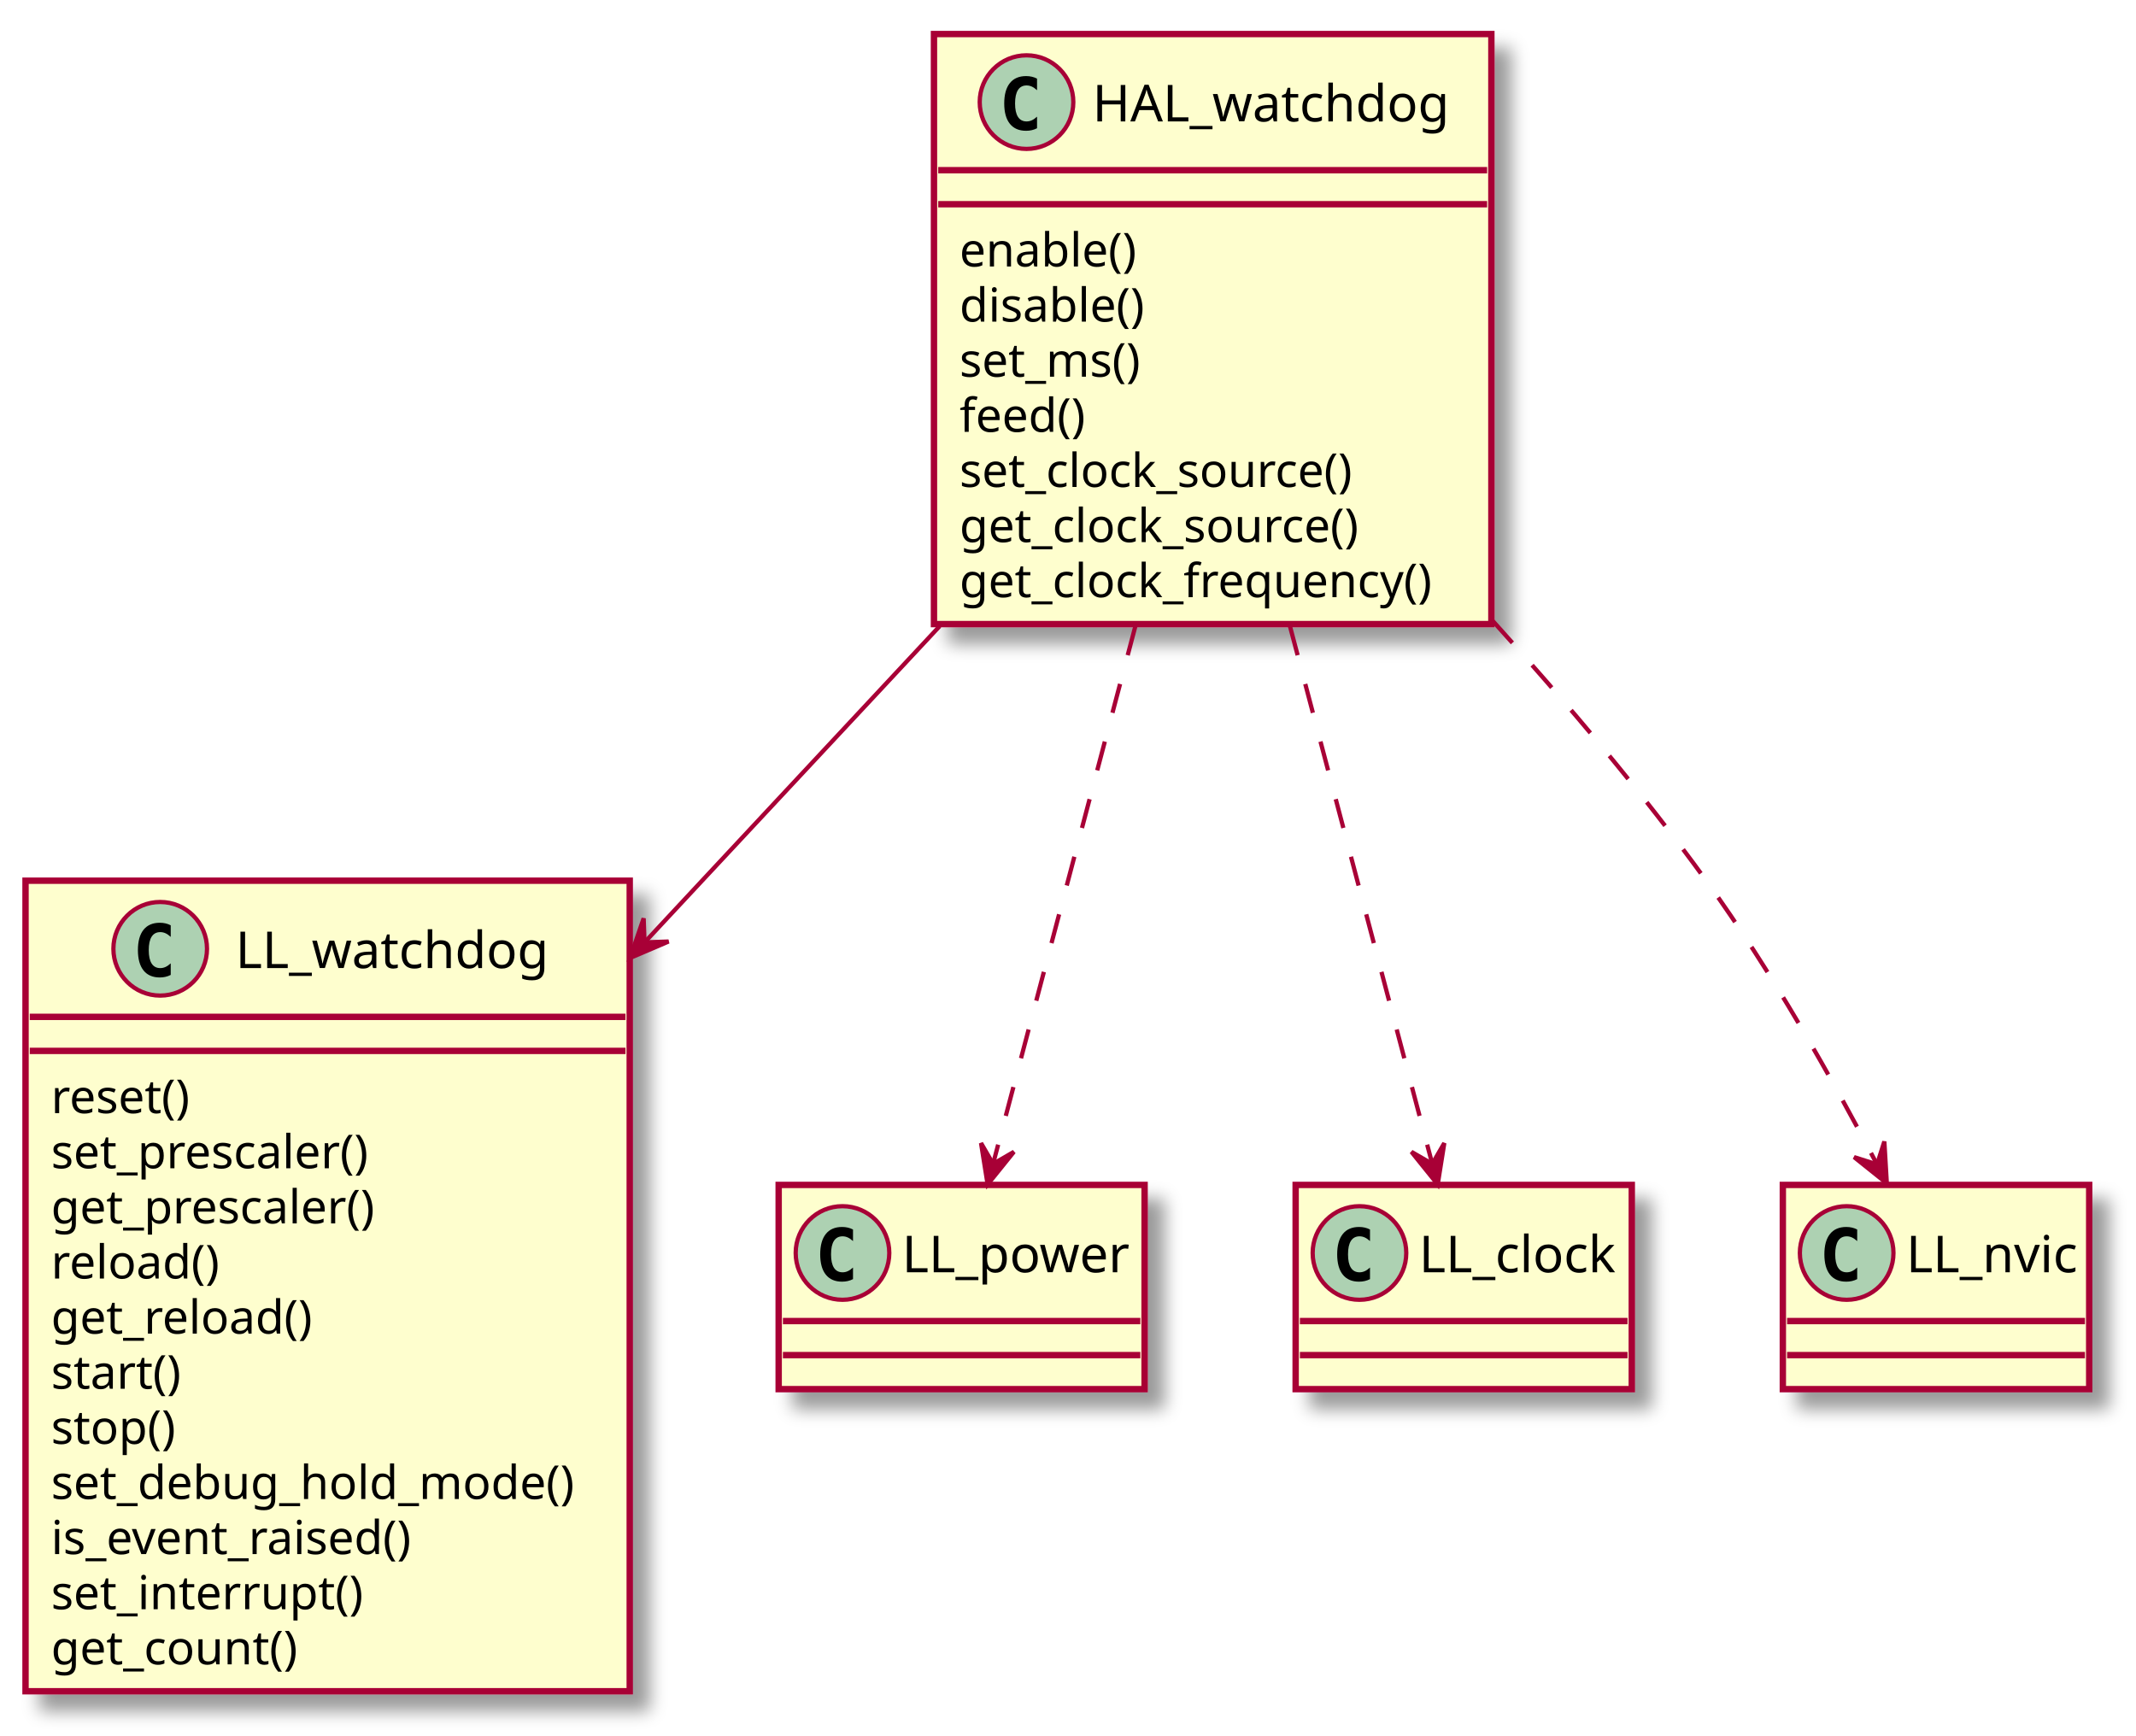
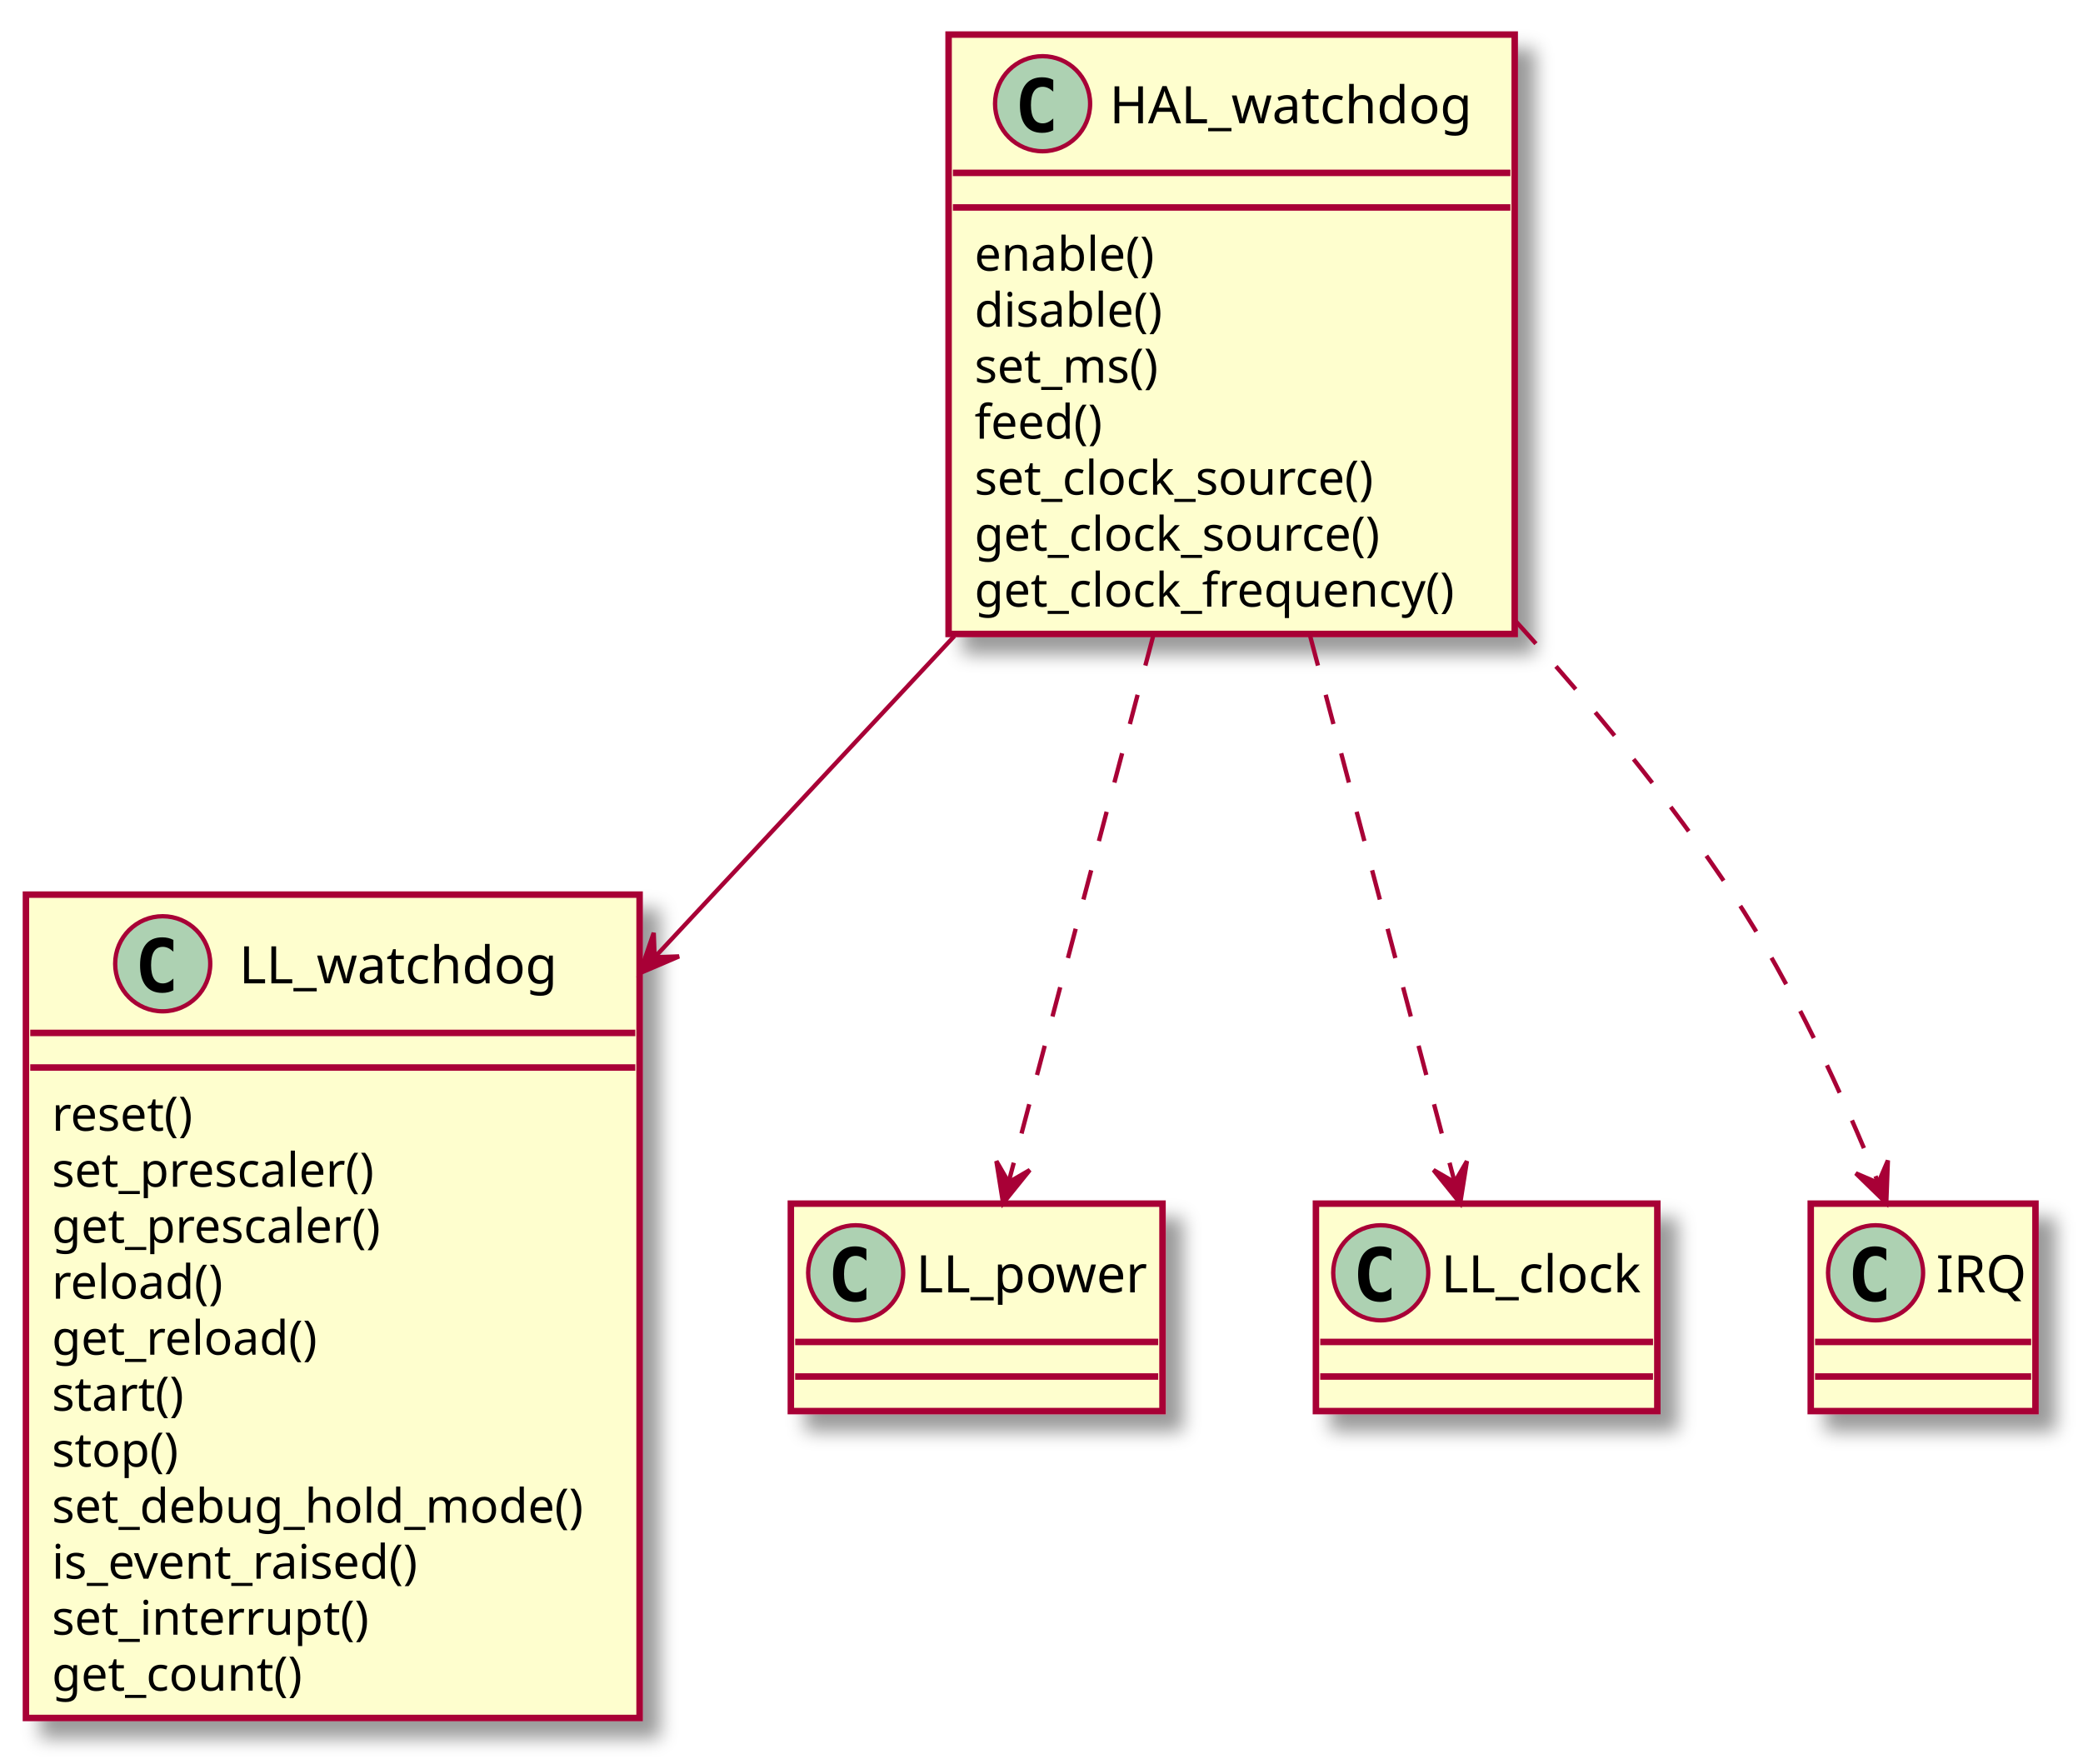
- <svg xmlns="http://www.w3.org/2000/svg" contentScriptType="application/ecmascript" contentStyleType="text/css" height="408px" preserveAspectRatio="none" style="width:502px;height:408px;" version="1.1" viewBox="0 0 502 408" width="502px" zoomAndPan="magnify">
+ <svg xmlns="http://www.w3.org/2000/svg" contentScriptType="application/ecmascript" contentStyleType="text/css" height="408px" preserveAspectRatio="none" style="width:482px;height:408px;" version="1.1" viewBox="0 0 482 408" width="482px" zoomAndPan="magnify">
  <defs>
-     <filter height="300%" id="f2mzflxbfgrvz" width="300%" x="-1" y="-1">
+     <filter height="300%" id="ffo5wpod0kra" width="300%" x="-1" y="-1">
      <feGaussianBlur result="blurOut" stdDeviation="2.0" />
      <feColorMatrix in="blurOut" result="blurOut2" type="matrix" values="0 0 0 0 0 0 0 0 0 0 0 0 0 0 0 0 0 0 .4 0" />
      <feOffset dx="4.0" dy="4.0" in="blurOut2" result="blurOut3" />
      <feBlend in="SourceGraphic" in2="blurOut3" mode="normal" />
    </filter>
  </defs>
  <g>
-     <rect fill="#FEFECE" filter="url(#f2mzflxbfgrvz)" height="138.685" id="HAL_watchdog" style="stroke: #A80036; stroke-width: 1.5;" width="131" x="219.5" y="8" />
+     <rect fill="#FEFECE" filter="url(#ffo5wpod0kra)" height="138.685" id="HAL_watchdog" style="stroke: #A80036; stroke-width: 1.5;" width="131" x="219.5" y="8" />
    <ellipse cx="241.25" cy="24" fill="#ADD1B2" rx="11" ry="11" style="stroke: #A80036; stroke-width: 1.0;" />
    <path d="M243.723,30.143 Q243.142,30.442 242.503,30.591 Q241.864,30.741 241.158,30.741 Q238.651,30.741 237.332,29.089 Q236.012,27.437 236.012,24.316 Q236.012,21.186 237.332,19.535 Q238.651,17.883 241.158,17.883 Q241.864,17.883 242.511,18.032 Q243.159,18.182 243.723,18.48 L243.723,21.203 Q243.092,20.622 242.499,20.352 Q241.905,20.082 241.274,20.082 Q239.93,20.082 239.245,21.149 Q238.56,22.216 238.56,24.316 Q238.56,26.408 239.245,27.474 Q239.93,28.541 241.274,28.541 Q241.905,28.541 242.499,28.271 Q243.092,28.002 243.723,27.42 Z " />
    <text fill="#000000" font-family="sans-serif" font-size="12" lengthAdjust="spacingAndGlyphs" textLength="84" x="256.75" y="28.535">HAL_watchdog</text>
    <line style="stroke: #A80036; stroke-width: 1.5;" x1="220.5" x2="349.5" y1="40" y2="40" />
    <line style="stroke: #A80036; stroke-width: 1.5;" x1="220.5" x2="349.5" y1="48" y2="48" />
    <text fill="#000000" font-family="sans-serif" font-size="11" lengthAdjust="spacingAndGlyphs" textLength="43" x="225.5" y="62.635">enable()</text>
    <text fill="#000000" font-family="sans-serif" font-size="11" lengthAdjust="spacingAndGlyphs" textLength="46" x="225.5" y="75.59">disable()</text>
    <text fill="#000000" font-family="sans-serif" font-size="11" lengthAdjust="spacingAndGlyphs" textLength="46" x="225.5" y="88.545">set_ms()</text>
    <text fill="#000000" font-family="sans-serif" font-size="11" lengthAdjust="spacingAndGlyphs" textLength="31" x="225.5" y="101.5">feed()</text>
    <text fill="#000000" font-family="sans-serif" font-size="11" lengthAdjust="spacingAndGlyphs" textLength="101" x="225.5" y="114.455">set_clock_source()</text>
    <text fill="#000000" font-family="sans-serif" font-size="11" lengthAdjust="spacingAndGlyphs" textLength="102" x="225.5" y="127.41">get_clock_source()</text>
    <text fill="#000000" font-family="sans-serif" font-size="11" lengthAdjust="spacingAndGlyphs" textLength="119" x="225.5" y="140.365">get_clock_frequency()</text>
-     <rect fill="#FEFECE" filter="url(#f2mzflxbfgrvz)" height="190.506" id="LL_watchdog" style="stroke: #A80036; stroke-width: 1.5;" width="142" x="6" y="207" />
+     <rect fill="#FEFECE" filter="url(#ffo5wpod0kra)" height="190.506" id="LL_watchdog" style="stroke: #A80036; stroke-width: 1.5;" width="142" x="6" y="207" />
    <ellipse cx="37.65" cy="223" fill="#ADD1B2" rx="11" ry="11" style="stroke: #A80036; stroke-width: 1.0;" />
    <path d="M40.123,229.143 Q39.542,229.442 38.903,229.591 Q38.264,229.741 37.558,229.741 Q35.051,229.741 33.731,228.089 Q32.412,226.437 32.412,223.316 Q32.412,220.186 33.731,218.535 Q35.051,216.883 37.558,216.883 Q38.264,216.883 38.911,217.032 Q39.559,217.182 40.123,217.481 L40.123,220.203 Q39.492,219.622 38.899,219.352 Q38.305,219.083 37.674,219.083 Q36.33,219.083 35.645,220.149 Q34.96,221.216 34.96,223.316 Q34.96,225.408 35.645,226.474 Q36.33,227.541 37.674,227.541 Q38.305,227.541 38.899,227.271 Q39.492,227.001 40.123,226.42 Z " />
    <text fill="#000000" font-family="sans-serif" font-size="12" lengthAdjust="spacingAndGlyphs" textLength="73" x="55.35" y="227.535">LL_watchdog</text>
    <line style="stroke: #A80036; stroke-width: 1.5;" x1="7" x2="147" y1="239" y2="239" />
    <line style="stroke: #A80036; stroke-width: 1.5;" x1="7" x2="147" y1="247" y2="247" />
    <text fill="#000000" font-family="sans-serif" font-size="11" lengthAdjust="spacingAndGlyphs" textLength="35" x="12" y="261.635">reset()</text>
    <text fill="#000000" font-family="sans-serif" font-size="11" lengthAdjust="spacingAndGlyphs" textLength="80" x="12" y="274.59">set_prescaler()</text>
    <text fill="#000000" font-family="sans-serif" font-size="11" lengthAdjust="spacingAndGlyphs" textLength="81" x="12" y="287.545">get_prescaler()</text>
    <text fill="#000000" font-family="sans-serif" font-size="11" lengthAdjust="spacingAndGlyphs" textLength="42" x="12" y="300.5">reload()</text>
    <text fill="#000000" font-family="sans-serif" font-size="11" lengthAdjust="spacingAndGlyphs" textLength="65" x="12" y="313.455">get_reload()</text>
    <text fill="#000000" font-family="sans-serif" font-size="11" lengthAdjust="spacingAndGlyphs" textLength="33" x="12" y="326.41">start()</text>
    <text fill="#000000" font-family="sans-serif" font-size="11" lengthAdjust="spacingAndGlyphs" textLength="32" x="12" y="339.365">stop()</text>
    <text fill="#000000" font-family="sans-serif" font-size="11" lengthAdjust="spacingAndGlyphs" textLength="130" x="12" y="352.32">set_debug_hold_mode()</text>
    <text fill="#000000" font-family="sans-serif" font-size="11" lengthAdjust="spacingAndGlyphs" textLength="91" x="12" y="365.275">is_event_raised()</text>
    <text fill="#000000" font-family="sans-serif" font-size="11" lengthAdjust="spacingAndGlyphs" textLength="78" x="12" y="378.231">set_interrupt()</text>
    <text fill="#000000" font-family="sans-serif" font-size="11" lengthAdjust="spacingAndGlyphs" textLength="62" x="12" y="391.185">get_count()</text>
-     <rect fill="#FEFECE" filter="url(#f2mzflxbfgrvz)" height="48" id="LL_power" style="stroke: #A80036; stroke-width: 1.5;" width="86" x="183" y="278.5" />
+     <rect fill="#FEFECE" filter="url(#ffo5wpod0kra)" height="48" id="LL_power" style="stroke: #A80036; stroke-width: 1.5;" width="86" x="183" y="278.5" />
    <ellipse cx="198" cy="294.5" fill="#ADD1B2" rx="11" ry="11" style="stroke: #A80036; stroke-width: 1.0;" />
    <path d="M200.473,300.643 Q199.892,300.942 199.253,301.091 Q198.614,301.241 197.908,301.241 Q195.401,301.241 194.082,299.589 Q192.762,297.937 192.762,294.816 Q192.762,291.687 194.082,290.035 Q195.401,288.383 197.908,288.383 Q198.614,288.383 199.261,288.532 Q199.909,288.682 200.473,288.981 L200.473,291.703 Q199.842,291.122 199.249,290.852 Q198.655,290.582 198.024,290.582 Q196.68,290.582 195.995,291.649 Q195.31,292.716 195.31,294.816 Q195.31,296.908 195.995,297.974 Q196.68,299.041 198.024,299.041 Q198.655,299.041 199.249,298.771 Q199.842,298.502 200.473,297.92 Z " />
    <text fill="#000000" font-family="sans-serif" font-size="12" lengthAdjust="spacingAndGlyphs" textLength="54" x="212" y="299.035">LL_power</text>
    <line style="stroke: #A80036; stroke-width: 1.5;" x1="184" x2="268" y1="310.5" y2="310.5" />
    <line style="stroke: #A80036; stroke-width: 1.5;" x1="184" x2="268" y1="318.5" y2="318.5" />
-     <rect fill="#FEFECE" filter="url(#f2mzflxbfgrvz)" height="48" id="LL_clock" style="stroke: #A80036; stroke-width: 1.5;" width="79" x="304.5" y="278.5" />
+     <rect fill="#FEFECE" filter="url(#ffo5wpod0kra)" height="48" id="LL_clock" style="stroke: #A80036; stroke-width: 1.5;" width="79" x="304.5" y="278.5" />
    <ellipse cx="319.5" cy="294.5" fill="#ADD1B2" rx="11" ry="11" style="stroke: #A80036; stroke-width: 1.0;" />
    <path d="M321.973,300.643 Q321.392,300.942 320.753,301.091 Q320.114,301.241 319.408,301.241 Q316.901,301.241 315.582,299.589 Q314.262,297.937 314.262,294.816 Q314.262,291.687 315.582,290.035 Q316.901,288.383 319.408,288.383 Q320.114,288.383 320.761,288.532 Q321.409,288.682 321.973,288.981 L321.973,291.703 Q321.342,291.122 320.749,290.852 Q320.155,290.582 319.524,290.582 Q318.18,290.582 317.495,291.649 Q316.81,292.716 316.81,294.816 Q316.81,296.908 317.495,297.974 Q318.18,299.041 319.524,299.041 Q320.155,299.041 320.749,298.771 Q321.342,298.502 321.973,297.92 Z " />
    <text fill="#000000" font-family="sans-serif" font-size="12" lengthAdjust="spacingAndGlyphs" textLength="47" x="333.5" y="299.035">LL_clock</text>
    <line style="stroke: #A80036; stroke-width: 1.5;" x1="305.5" x2="382.5" y1="310.5" y2="310.5" />
    <line style="stroke: #A80036; stroke-width: 1.5;" x1="305.5" x2="382.5" y1="318.5" y2="318.5" />
-     <rect fill="#FEFECE" filter="url(#f2mzflxbfgrvz)" height="48" id="LL_nvic" style="stroke: #A80036; stroke-width: 1.5;" width="72" x="419" y="278.5" />
+     <rect fill="#FEFECE" filter="url(#ffo5wpod0kra)" height="48" id="IRQ" style="stroke: #A80036; stroke-width: 1.5;" width="52" x="419" y="278.5" />
    <ellipse cx="434" cy="294.5" fill="#ADD1B2" rx="11" ry="11" style="stroke: #A80036; stroke-width: 1.0;" />
    <path d="M436.473,300.643 Q435.892,300.942 435.253,301.091 Q434.614,301.241 433.908,301.241 Q431.401,301.241 430.082,299.589 Q428.762,297.937 428.762,294.816 Q428.762,291.687 430.082,290.035 Q431.401,288.383 433.908,288.383 Q434.614,288.383 435.261,288.532 Q435.909,288.682 436.473,288.981 L436.473,291.703 Q435.842,291.122 435.249,290.852 Q434.655,290.582 434.024,290.582 Q432.68,290.582 431.995,291.649 Q431.31,292.716 431.31,294.816 Q431.31,296.908 431.995,297.974 Q432.68,299.041 434.024,299.041 Q434.655,299.041 435.249,298.771 Q435.842,298.502 436.473,297.92 Z " />
-     <text fill="#000000" font-family="sans-serif" font-size="12" lengthAdjust="spacingAndGlyphs" textLength="40" x="448" y="299.035">LL_nvic</text>
-     <line style="stroke: #A80036; stroke-width: 1.5;" x1="420" x2="490" y1="310.5" y2="310.5" />
-     <line style="stroke: #A80036; stroke-width: 1.5;" x1="420" x2="490" y1="318.5" y2="318.5" />
+     <text fill="#000000" font-family="sans-serif" font-size="12" lengthAdjust="spacingAndGlyphs" textLength="20" x="448" y="299.035">IRQ</text>
+     <line style="stroke: #A80036; stroke-width: 1.5;" x1="420" x2="470" y1="310.5" y2="310.5" />
+     <line style="stroke: #A80036; stroke-width: 1.5;" x1="420" x2="470" y1="318.5" y2="318.5" />
    <path d="M220.84,147.17 C202.77,166.52 183.11,187.58 165,207 C160.61,211.7 156.11,216.54 151.56,221.42 " fill="none" id="HAL_watchdog-&gt;LL_watchdog" style="stroke: #A80036; stroke-width: 1.0;" />
    <polygon fill="#A80036" points="148.07,225.16,157.128,221.292,151.474,221.498,151.268,215.845,148.07,225.16" style="stroke: #A80036; stroke-width: 1.0;" />
    <path d="M266.82,147.23 C255.57,189.74 241.73,242.04 233.4,273.52 " fill="none" id="HAL_watchdog-&gt;LL_power" style="stroke: #A80036; stroke-width: 1.0; stroke-dasharray: 7.0,7.0;" />
    <polygon fill="#A80036" points="232.11,278.39,238.291,270.722,233.397,273.558,230.56,268.664,232.11,278.39" style="stroke: #A80036; stroke-width: 1.0;" />
    <path d="M303.18,147.23 C314.43,189.74 328.27,242.04 336.6,273.52 " fill="none" id="HAL_watchdog-&gt;LL_clock" style="stroke: #A80036; stroke-width: 1.0; stroke-dasharray: 7.0,7.0;" />
    <polygon fill="#A80036" points="337.89,278.39,339.44,268.664,336.603,273.558,331.709,270.722,337.89,278.39" style="stroke: #A80036; stroke-width: 1.0;" />
-     <path d="M350.77,145.88 C367.99,164.94 385.93,186.19 401,207 C416.32,228.16 430.85,254.04 440.97,273.36 " fill="none" id="HAL_watchdog-&gt;LL_nvic" style="stroke: #A80036; stroke-width: 1.0; stroke-dasharray: 7.0,7.0;" />
-     <polygon fill="#A80036" points="443.44,278.12,442.855,268.289,441.141,273.68,435.75,271.966,443.44,278.12" style="stroke: #A80036; stroke-width: 1.0;" />
+     <path d="M350.73,143.73 C368.33,163.13 386.48,185.08 401,207 C414.91,228 426.7,254.11 434.57,273.55 " fill="none" id="HAL_watchdog-&gt;IRQ" style="stroke: #A80036; stroke-width: 1.0; stroke-dasharray: 7.0,7.0;" />
+     <polygon fill="#A80036" points="436.48,278.35,436.851,268.508,434.623,273.708,429.424,271.479,436.48,278.35" style="stroke: #A80036; stroke-width: 1.0;" />
  </g>
</svg>
